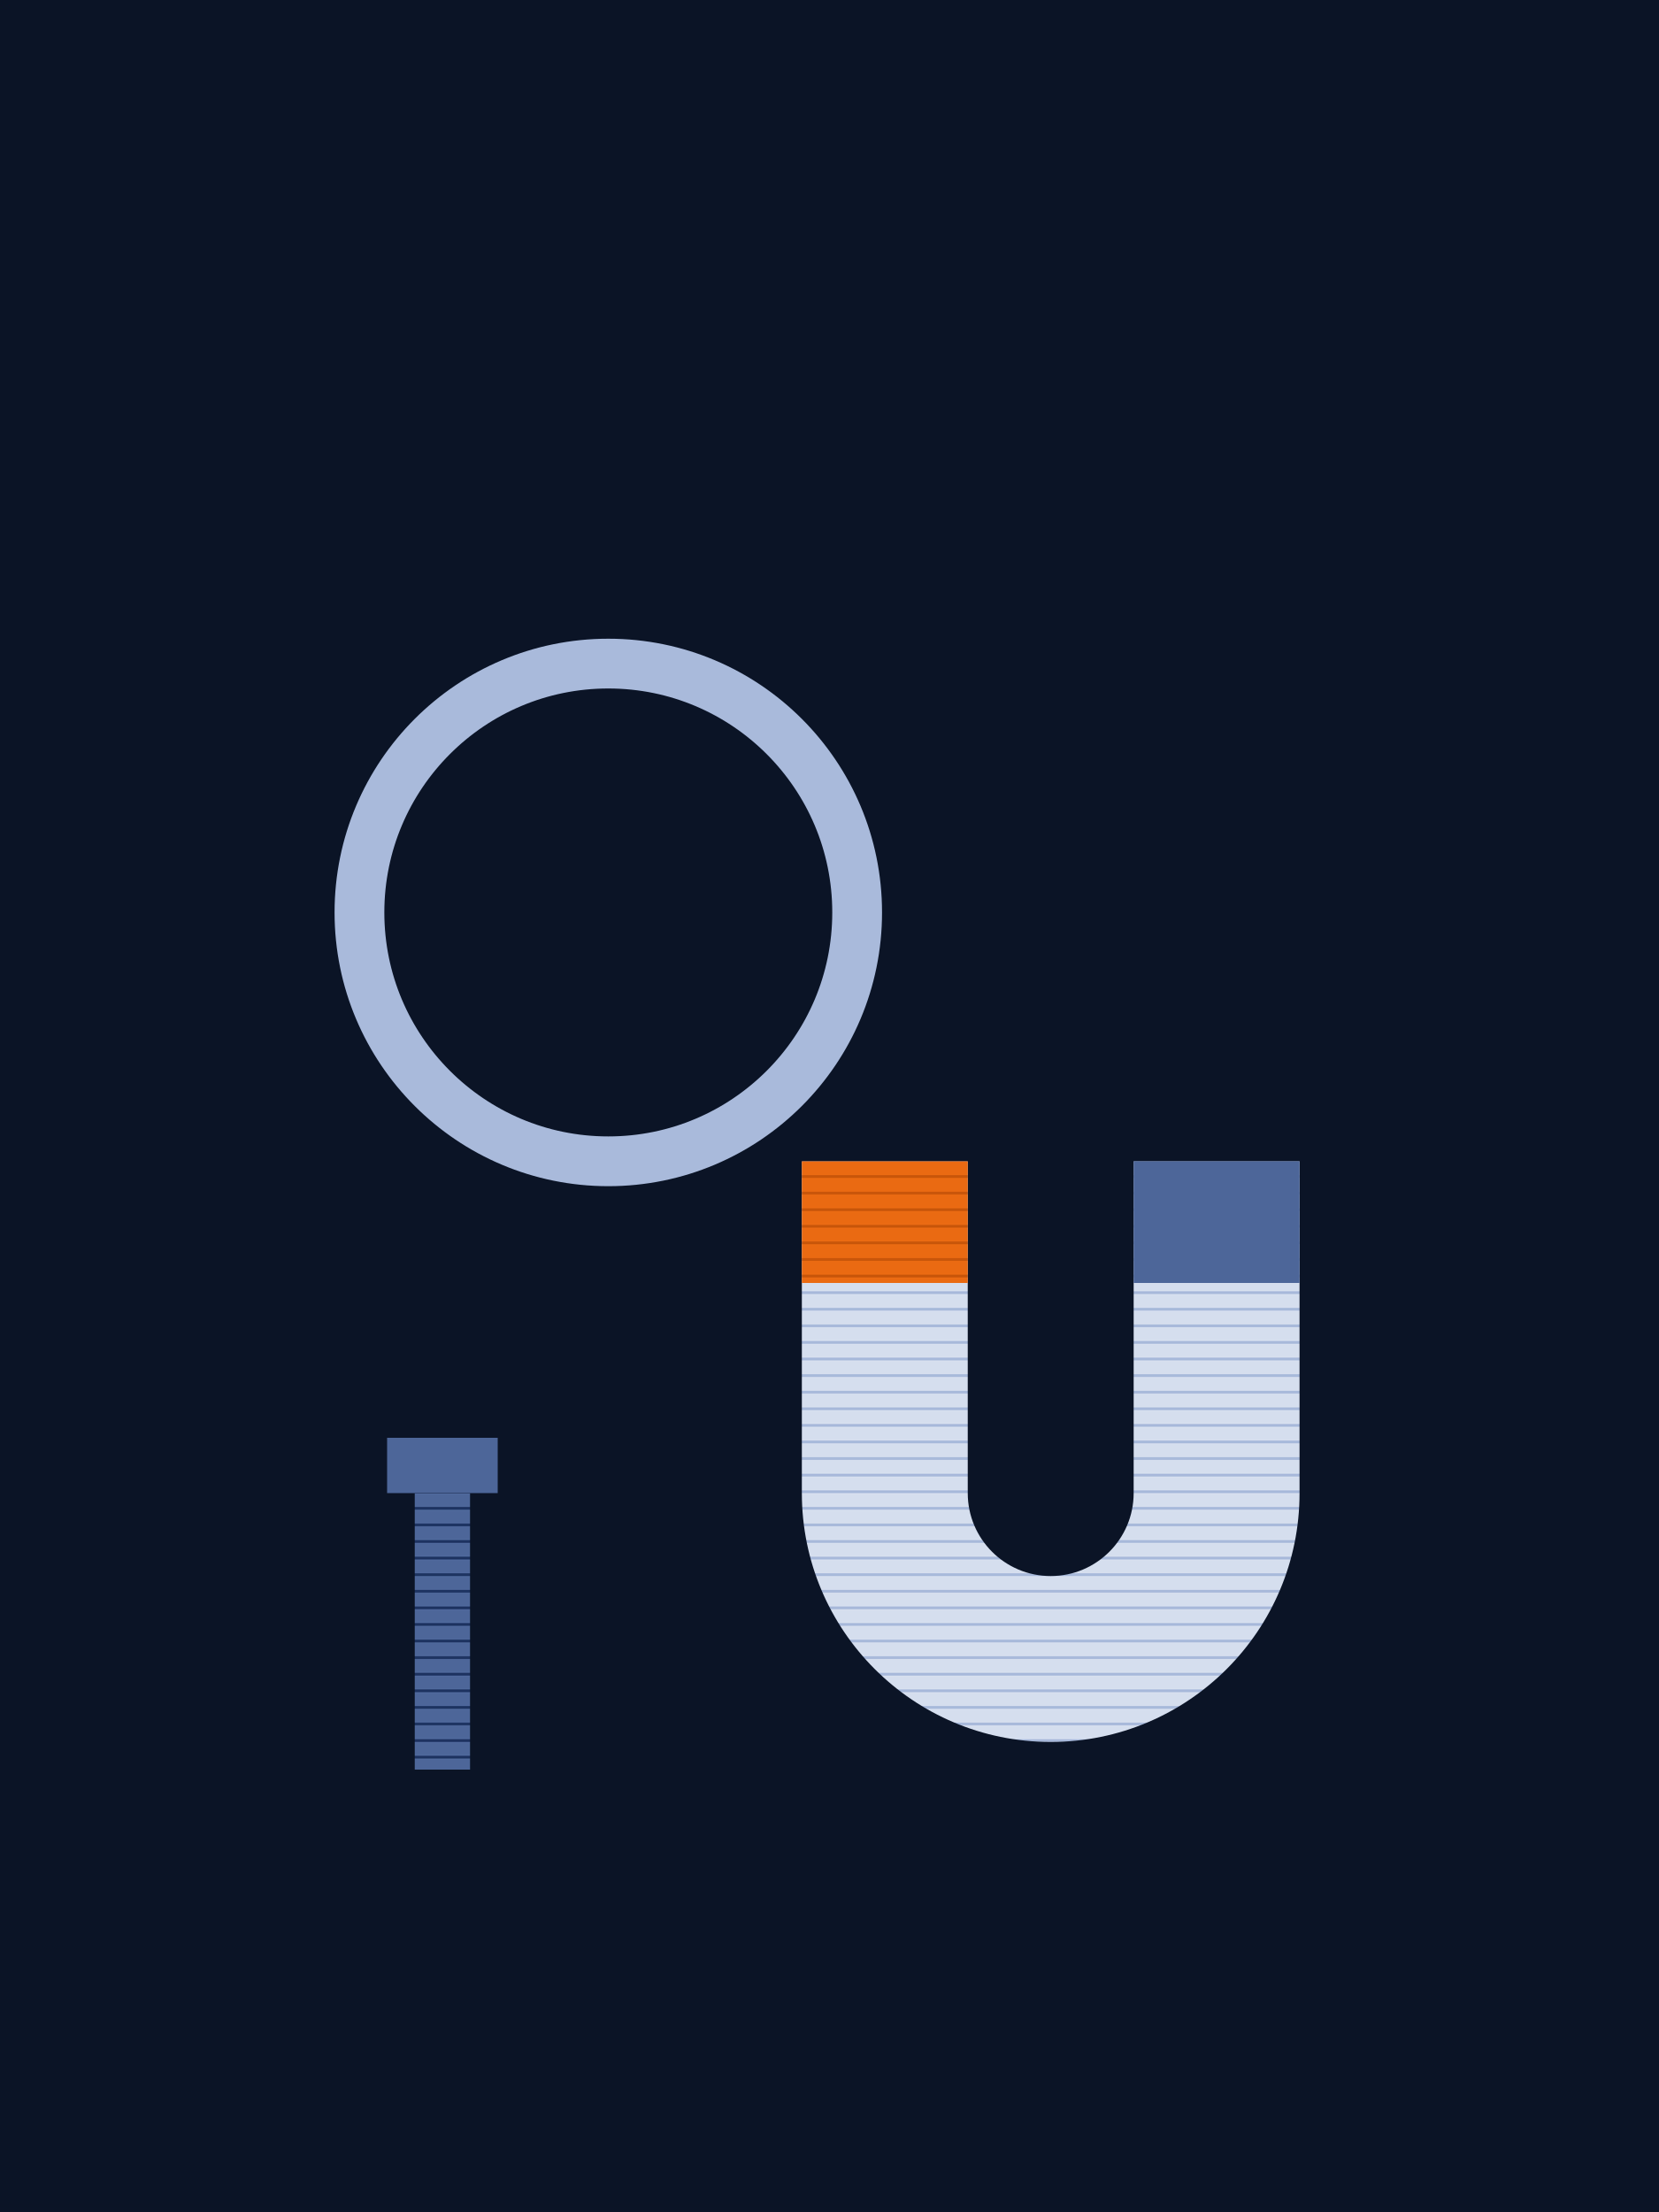
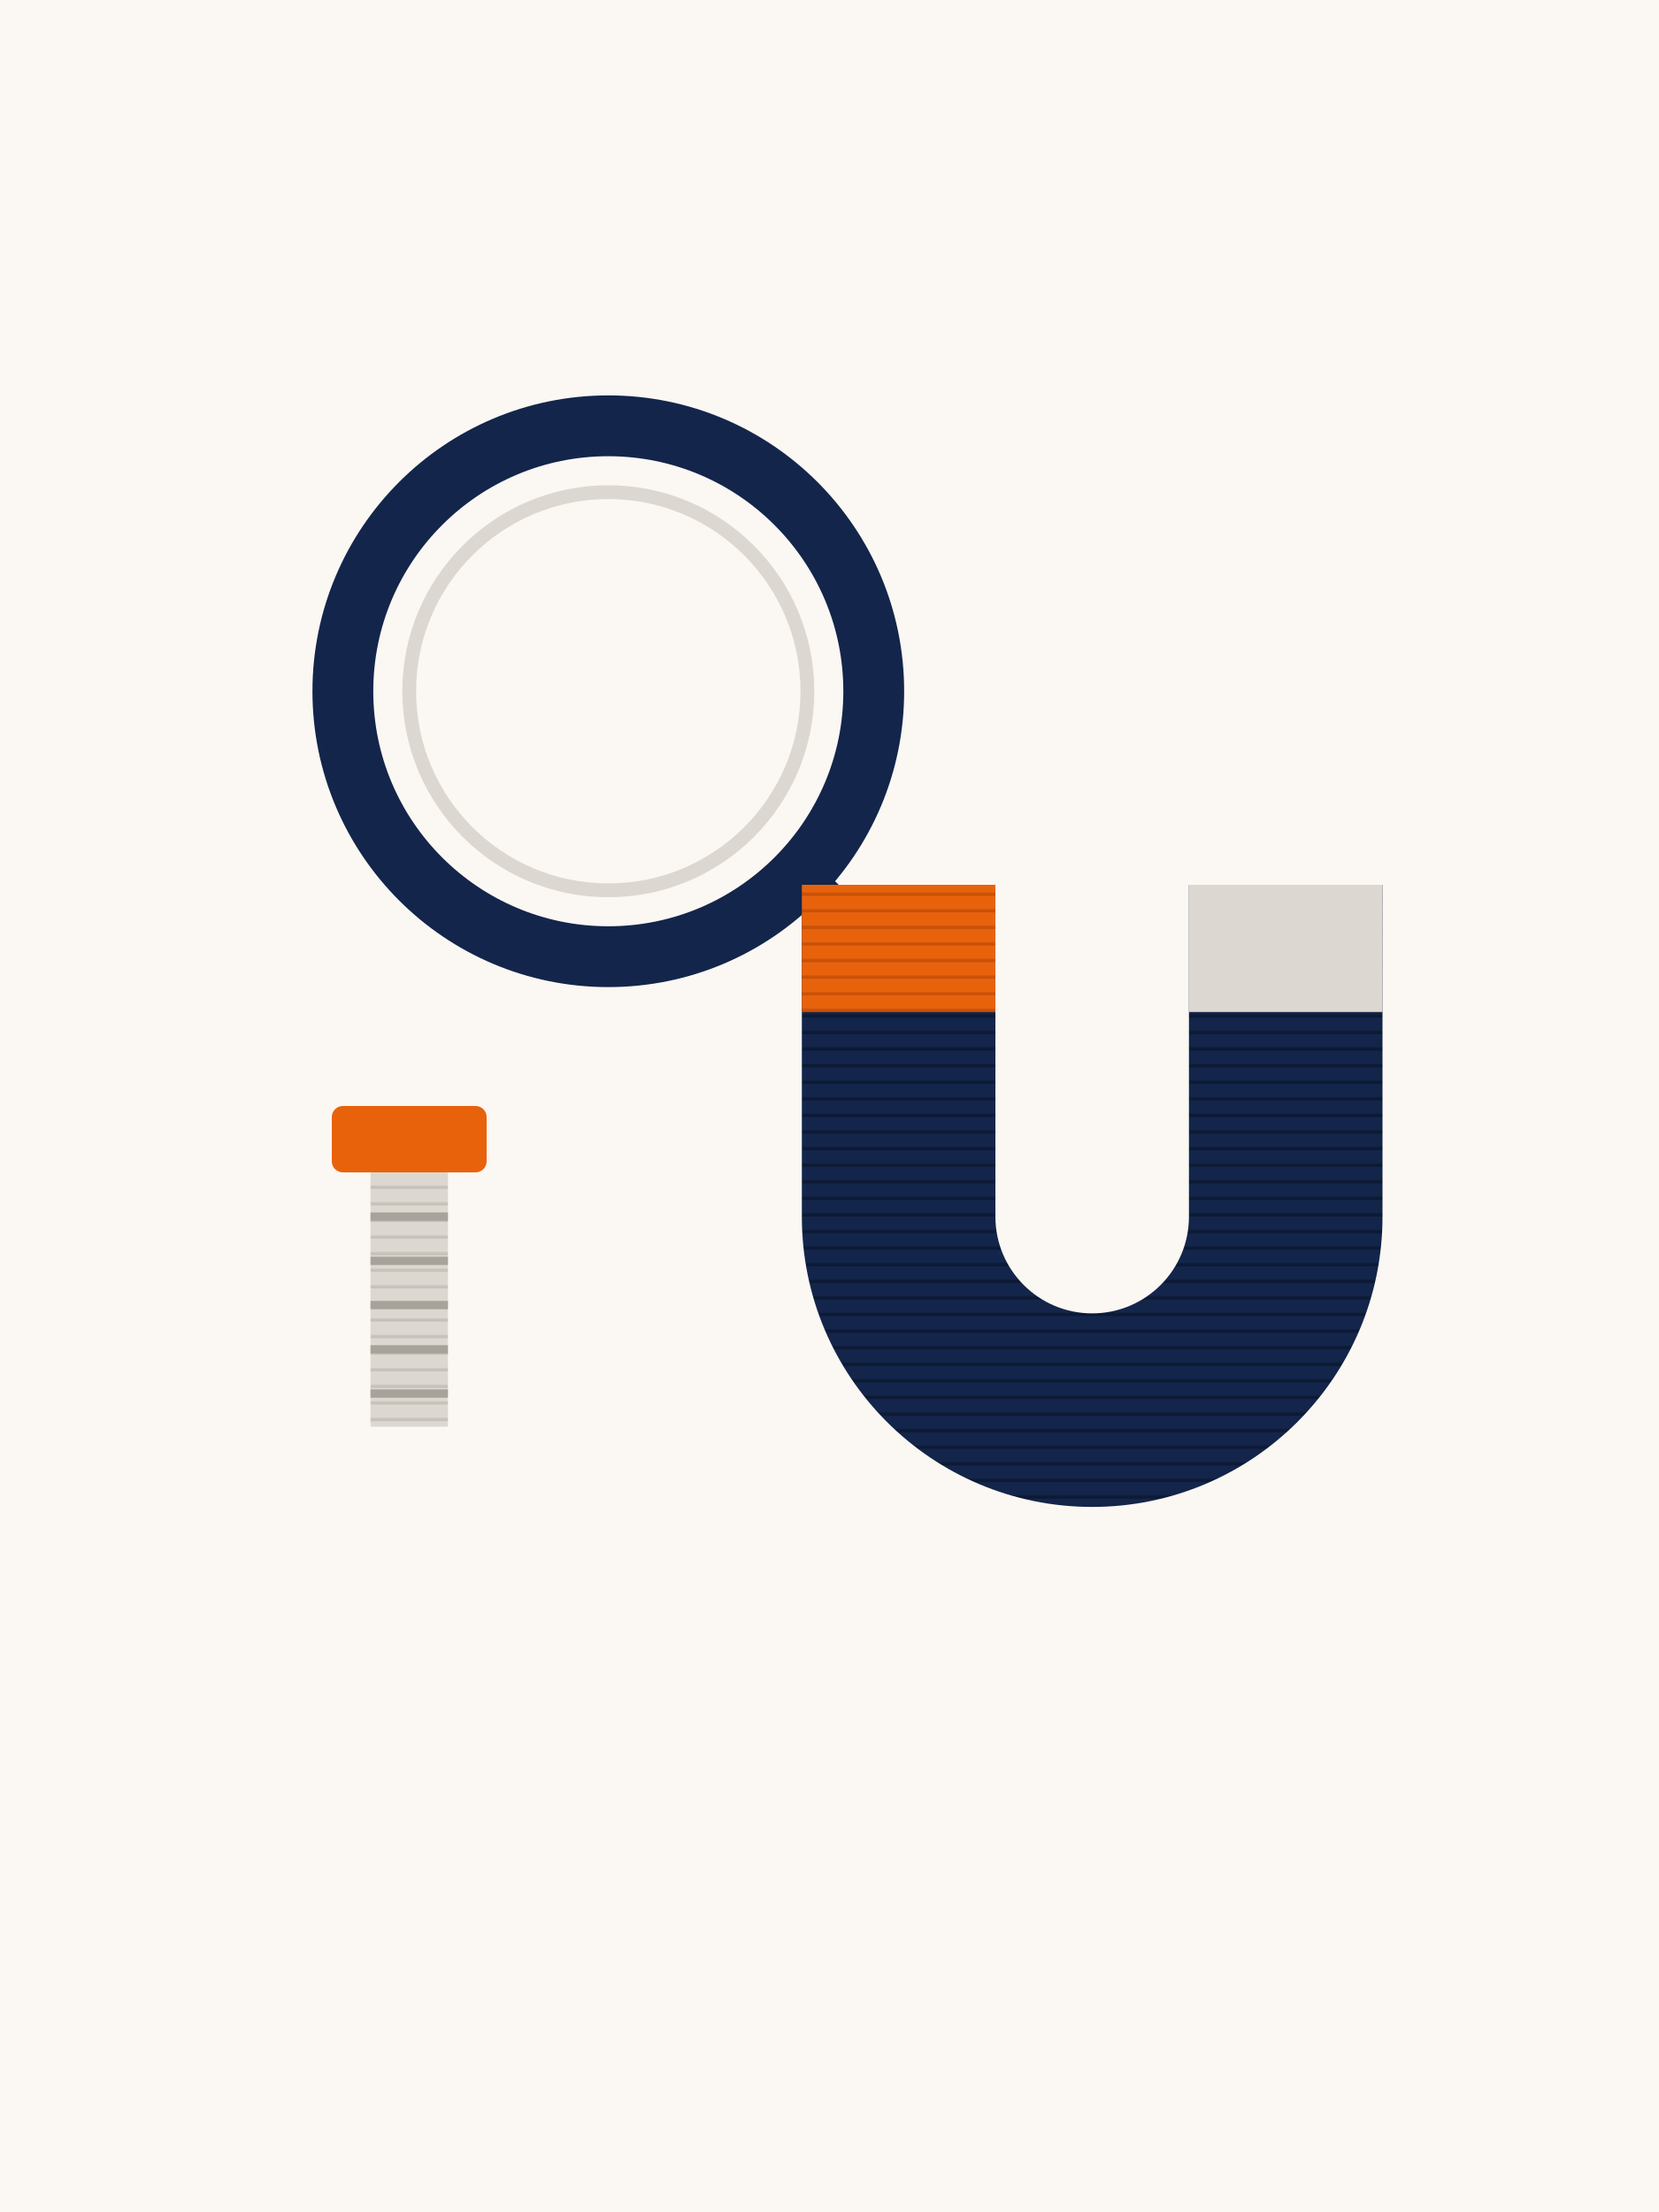
- <svg xmlns="http://www.w3.org/2000/svg" viewBox="0 0 600 800" preserveAspectRatio="xMidYMid slice">
+ <svg xmlns="http://www.w3.org/2000/svg" viewBox="0 0 600 800" preserveAspectRatio="xMidYMin slice">
  <defs>
-     <pattern id="L" width="8" height="6" patternUnits="userSpaceOnUse">
-       <rect width="8" height="6" fill="#1F3563" />
-       <rect y="5" width="8" height="1" fill="#14213D" />
+     <pattern id="N" width="8" height="6" patternUnits="userSpaceOnUse">
+       <rect width="8" height="6" fill="#13254A" />
+       <rect y="4.8" width="8" height="1.2" fill="#0D1A35" />
    </pattern>
    <pattern id="O" width="8" height="6" patternUnits="userSpaceOnUse">
-       <rect width="8" height="6" fill="#EA6A12" />
-       <rect y="5" width="8" height="1" fill="#C9560A" />
+       <rect width="8" height="6" fill="#E8620C" />
+       <rect y="4.8" width="8" height="1.2" fill="#C95209" />
    </pattern>
    <pattern id="G" width="8" height="6" patternUnits="userSpaceOnUse">
-       <rect width="8" height="6" fill="#4D6699" />
-       <rect y="5" width="8" height="1" fill="#1F3563" />
-     </pattern>
-     <pattern id="W" width="8" height="6" patternUnits="userSpaceOnUse">
-       <rect width="8" height="6" fill="#D5DEEE" />
-       <rect y="5" width="8" height="1" fill="#A9BADB" />
+       <rect width="8" height="6" fill="#DCD8D1" />
+       <rect y="4.8" width="8" height="1.2" fill="#C8C3BA" />
    </pattern>
  </defs>
-   <rect width="600" height="800" fill="#0B1426" />
-   <circle cx="220" cy="330" r="90" fill="none" stroke="#A9BADB" stroke-width="18" />
-   <path d="M340 250h60v130a30 30 0 0 0 0 0v0" fill="none" />
-   <path d="M330 420h60v120a30 30 0 0 0 60 0V420h60v120a90 90 0 0 1-180 0Z" fill="url(#W)" transform="translate(-40 0)" />
-   <rect x="290" y="420" width="60" height="44" fill="url(#O)" />
-   <rect x="410" y="420" width="60" height="44" fill="#4D6699" />
-   <rect x="140" y="520" width="40" height="20" fill="#4D6699" />
-   <rect x="150" y="540" width="20" height="100" fill="url(#G)" />
+   <rect width="600" height="800" fill="#FBF7F3" />
+   <circle cx="220" cy="250" r="96" fill="none" stroke="#13254A" stroke-width="22" />
+   <circle cx="220" cy="250" r="72" fill="none" stroke="#DCD8D1" stroke-width="5" />
+   <path d="M290 318l44 44" stroke="#13254A" stroke-width="16" stroke-linecap="round" />
+   <path d="M330 330h70v120a35 35 0 0 0 70 0V330h70v120a105 105 0 0 1-210 0Z" fill="url(#N)" transform="translate(-40 -10)" />
+   <rect x="290" y="320" width="70" height="46" fill="url(#O)" />
+   <rect x="430" y="320" width="70" height="46" fill="#DCD8D1" />
+   <g transform="translate(120 400)">
+     <rect x="0" y="0" width="56" height="24" rx="4" fill="#E8620C" />
+     <rect x="14" y="24" width="28" height="92" fill="url(#G)" />
+     <path d="M14 40h28M14 56h28M14 72h28M14 88h28M14 104h28" stroke="#A8A29A" stroke-width="3" />
+   </g>
</svg>
